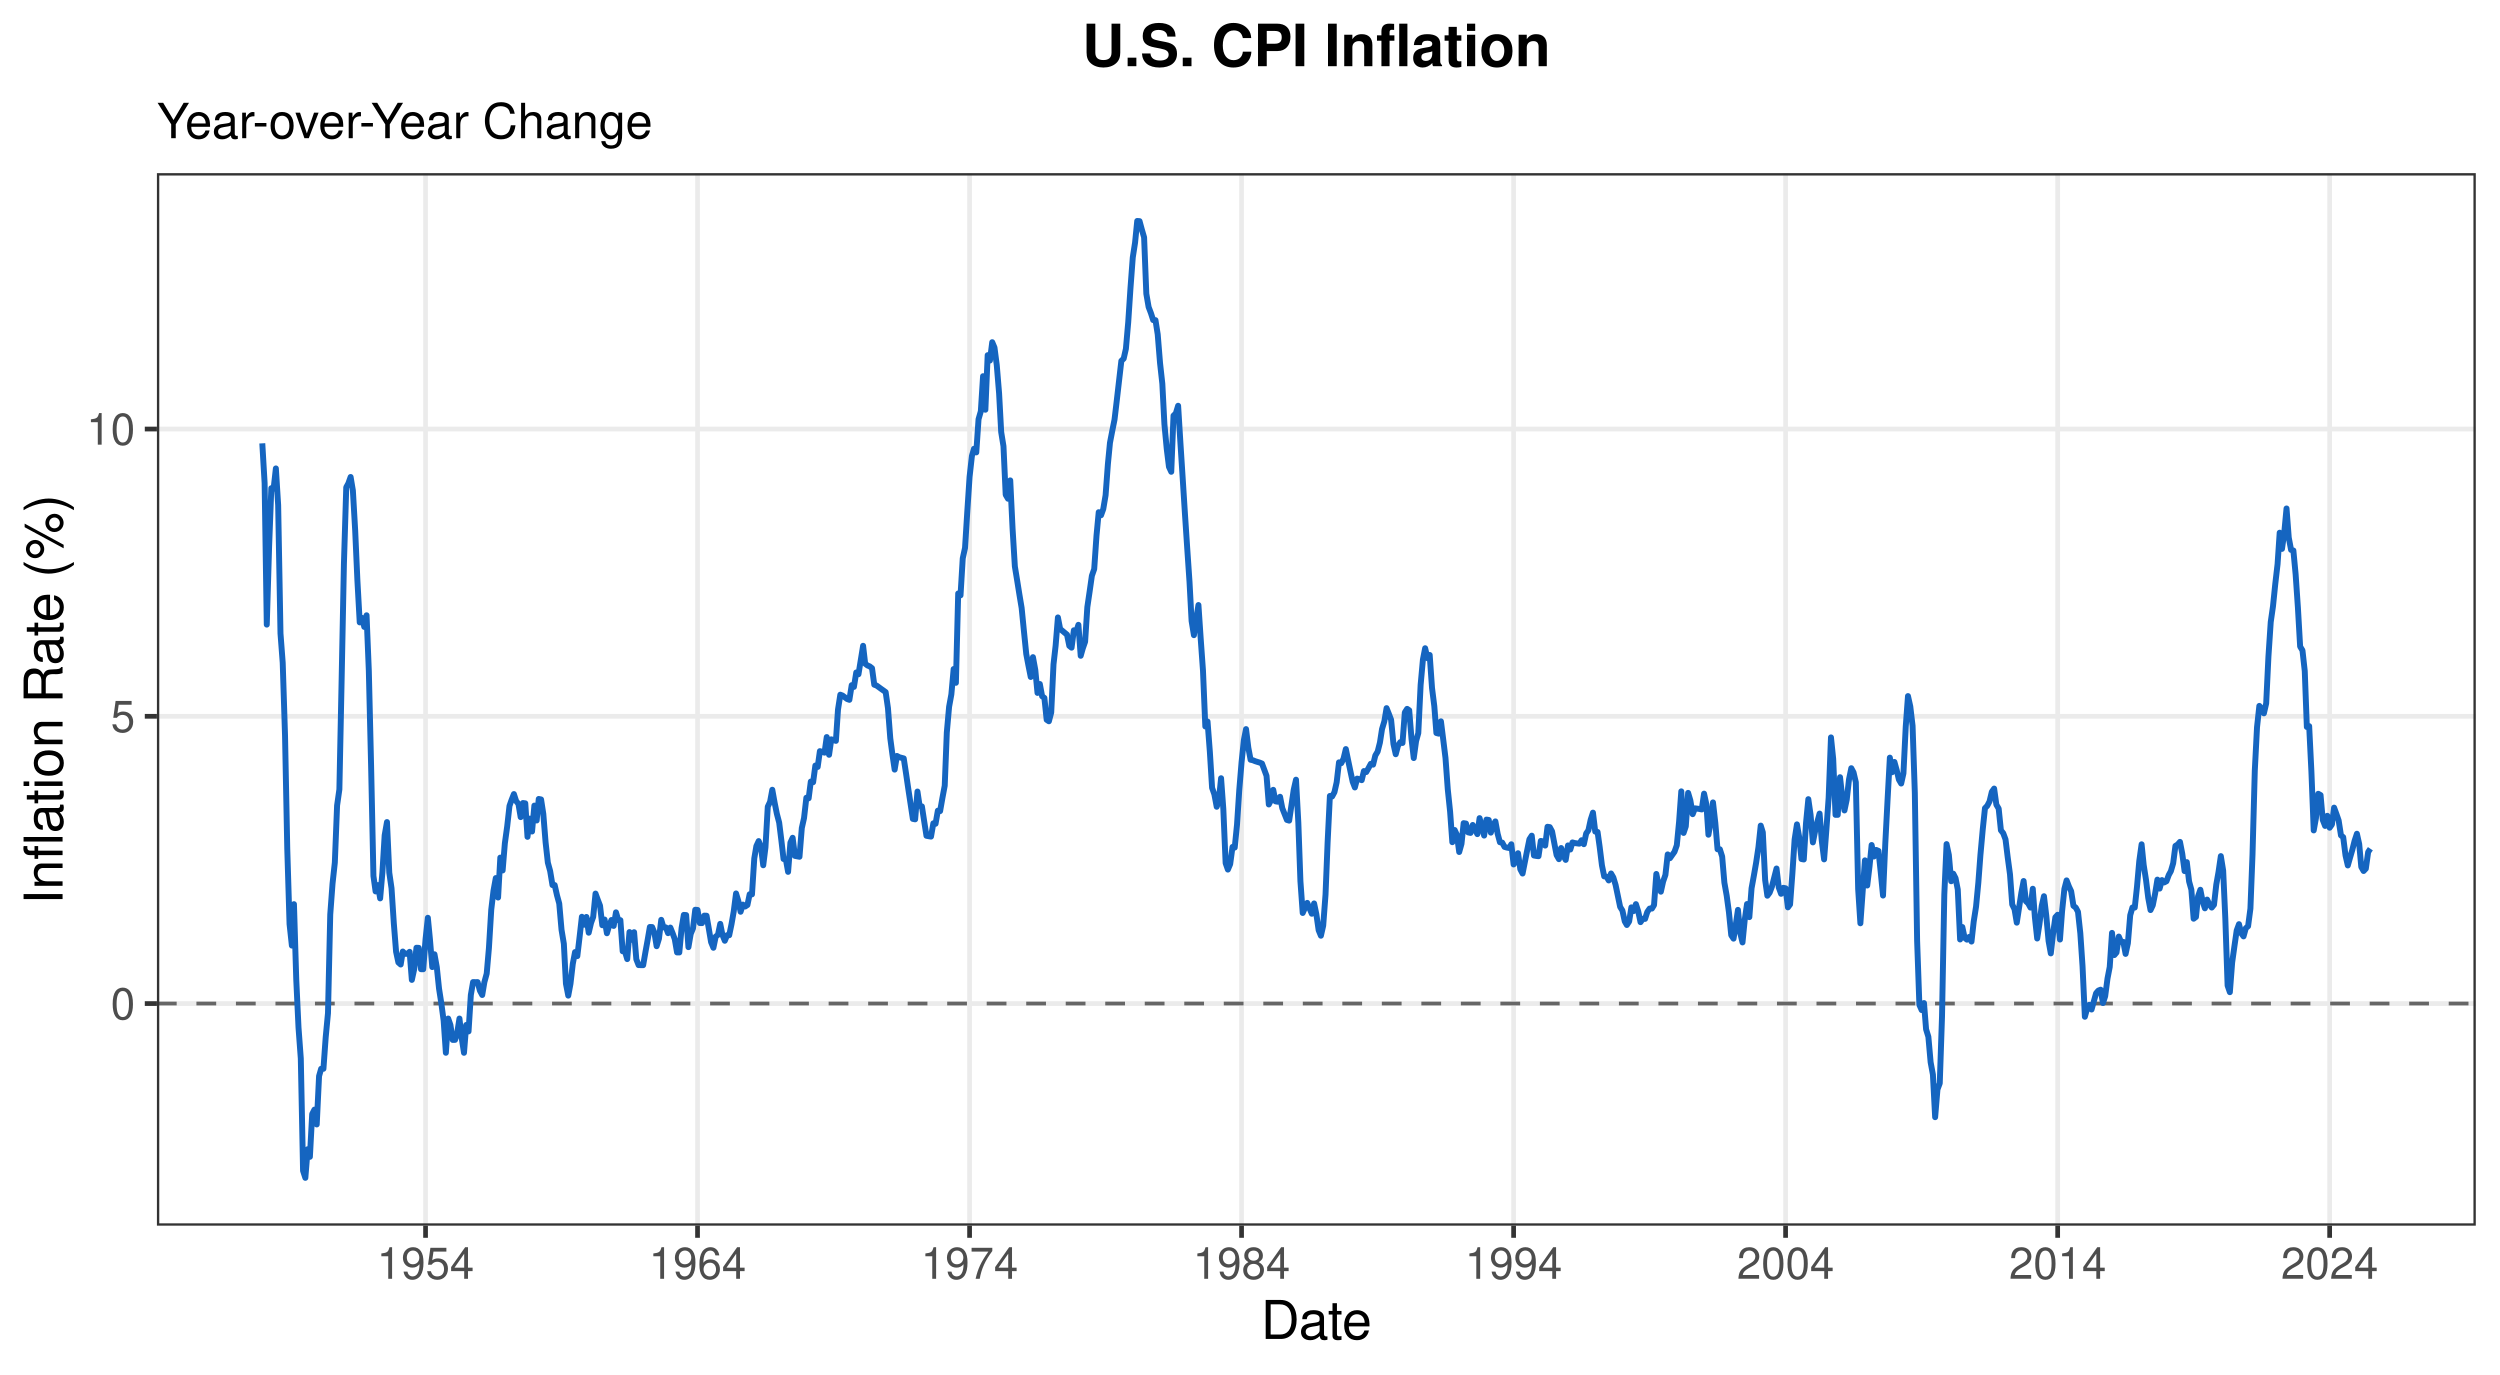
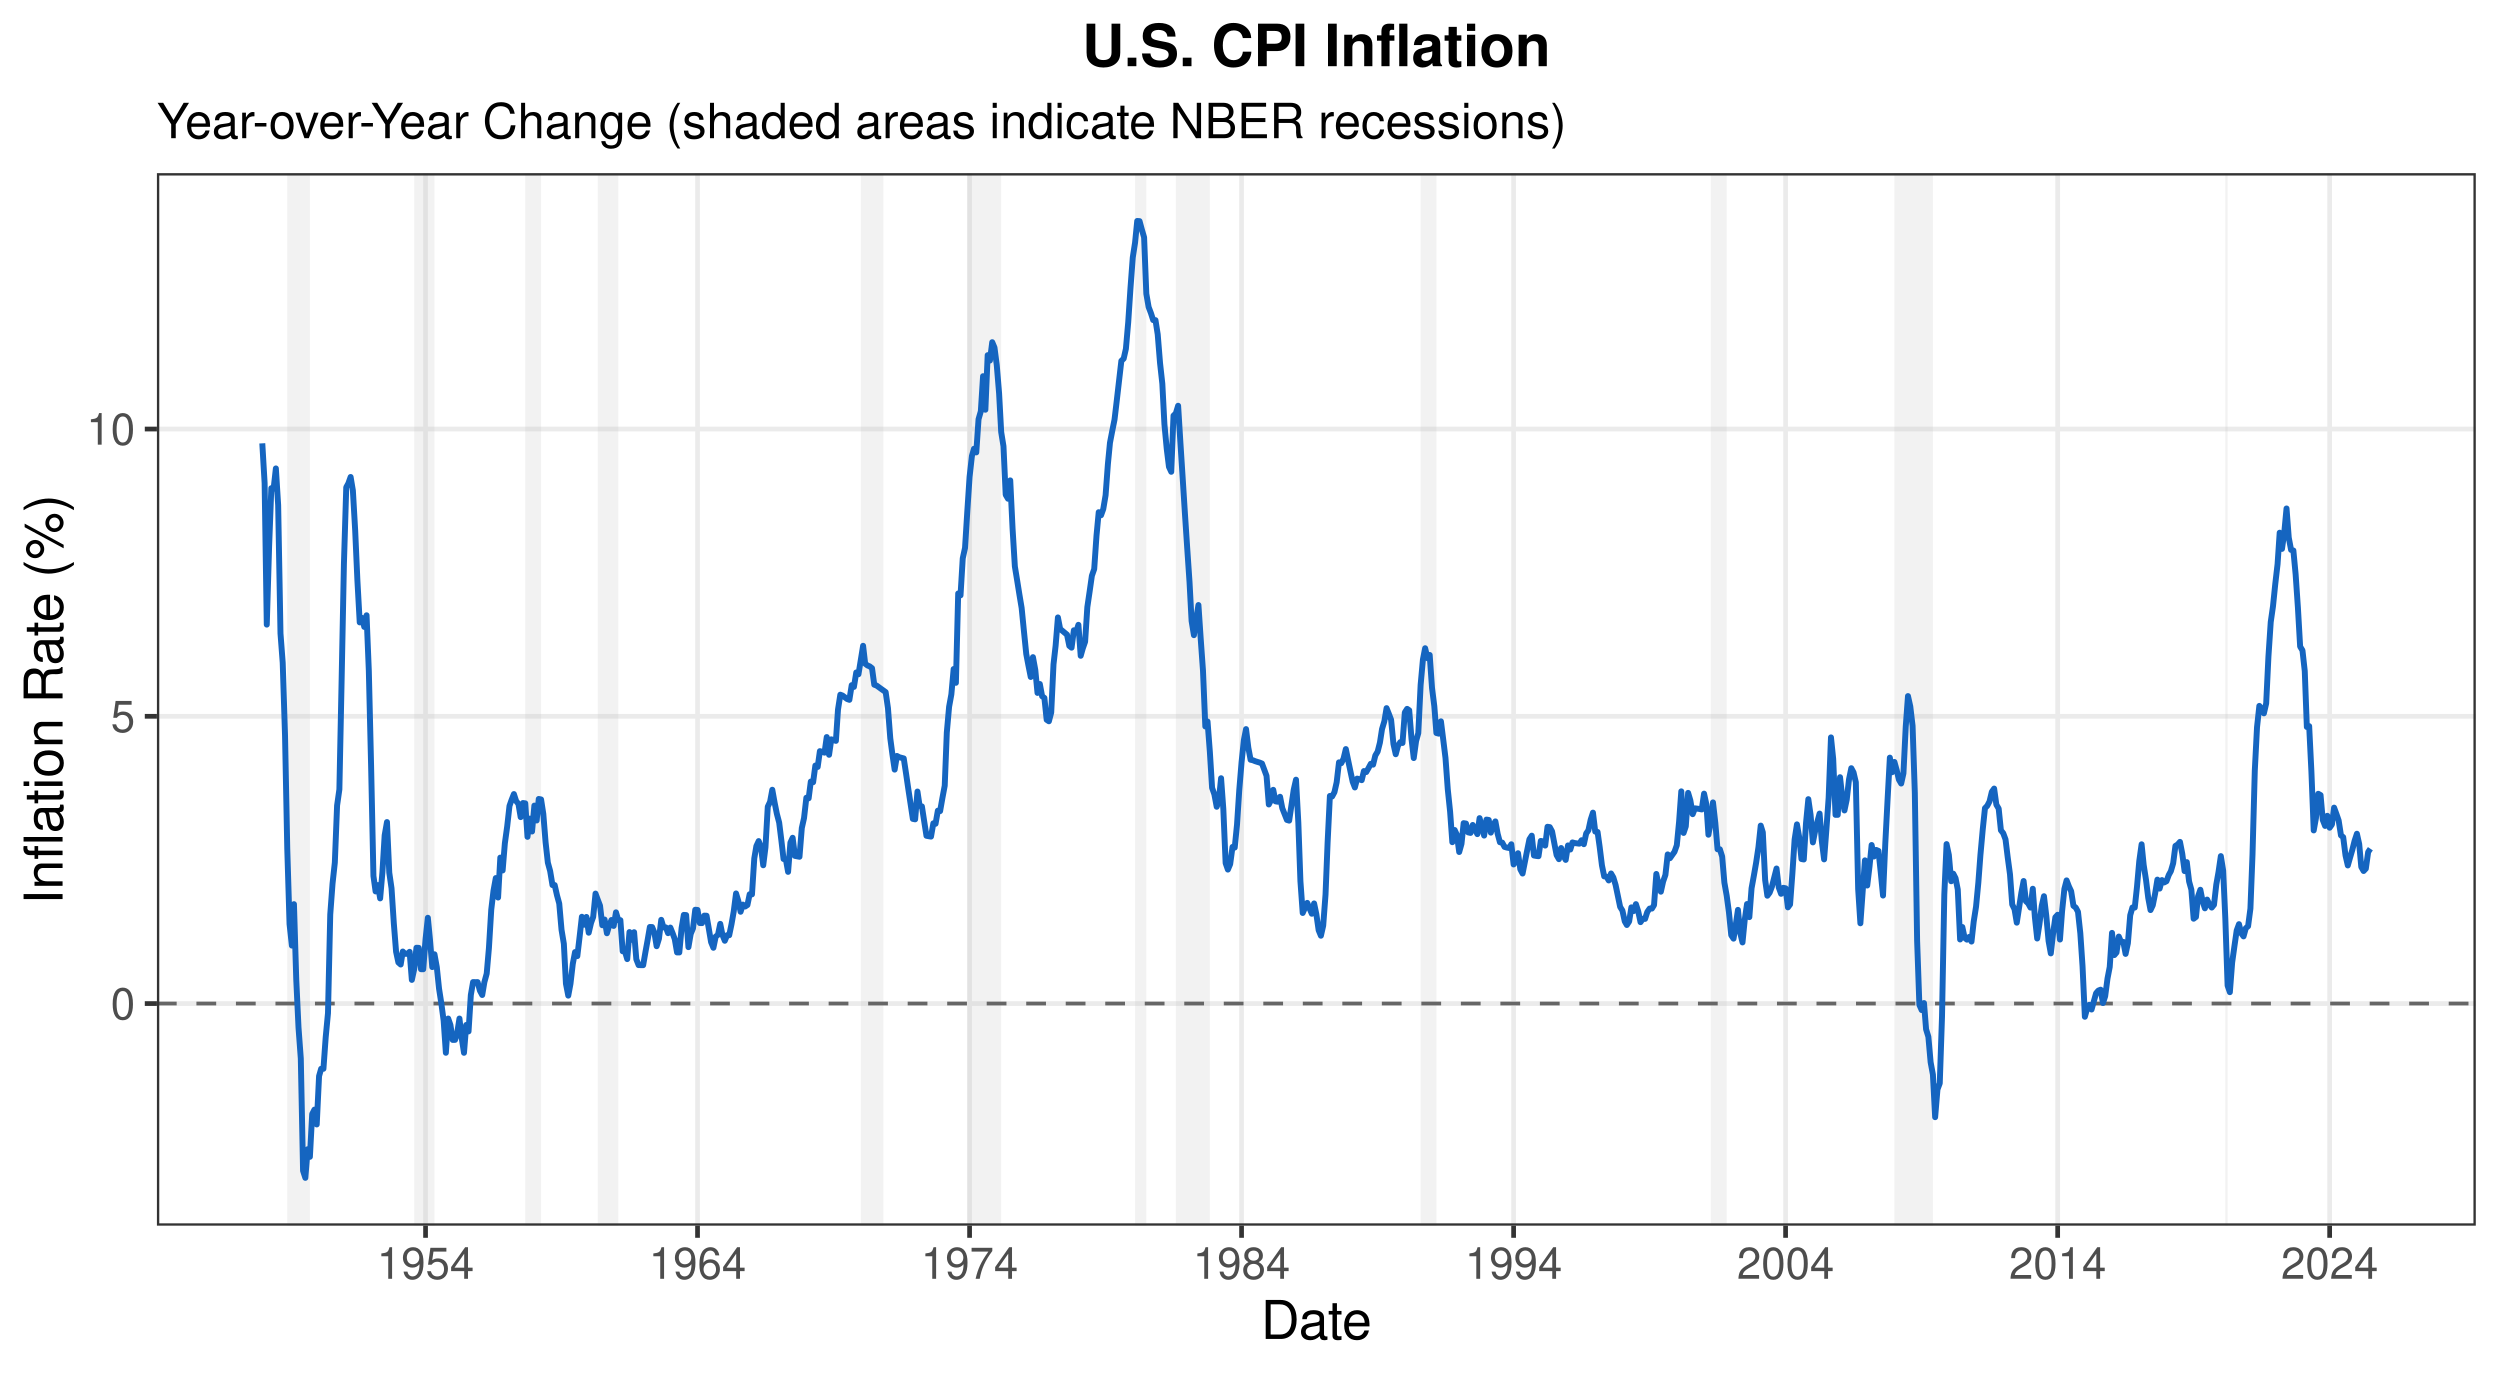
<svg xmlns="http://www.w3.org/2000/svg" width="720.00pt" height="396.00pt" viewBox="0 0 720.00 396.00">
  <g class="svglite">
    <defs>
      <style type="text/css">
    .svglite line, .svglite polyline, .svglite polygon, .svglite path, .svglite rect, .svglite circle {
      fill: none;
      stroke: #000000;
      stroke-linecap: round;
      stroke-linejoin: round;
      stroke-miterlimit: 10.00;
    }
    .svglite text {
      white-space: pre;
    }
    .svglite g.glyphgroup path {
      fill: inherit;
      stroke: none;
    }
  </style>
    </defs>
    <rect width="100%" height="100%" style="stroke: none; fill: #FFFFFF;" />
    <defs>
      <clipPath id="cpMC4wMHw3MjAuMDB8MC4wMHwzOTYuMDA=">
        <rect x="0.00" y="0.00" width="720.00" height="396.00" />
      </clipPath>
    </defs>
    <g clip-path="url(#cpMC4wMHw3MjAuMDB8MC4wMHwzOTYuMDA=)">
      <rect x="0.00" y="0" width="720.00" height="396.00" style="stroke-width: 1.36; stroke: #FFFFFF; fill: #FFFFFF;" />
    </g>
    <defs>
      <clipPath id="cpNDUuMTl8NzEzLjAzfDQ5Ljg3fDM1My4wMA==">
        <rect x="45.19" y="49.87" width="667.84" height="303.13" />
      </clipPath>
    </defs>
    <g clip-path="url(#cpNDUuMTl8NzEzLjAzfDQ5Ljg3fDM1My4wMA==)">
      <rect x="45.19" y="49.87" width="667.84" height="303.13" style="stroke-width: 1.36; stroke: none; fill: #FFFFFF;" />
      <polyline points="45.19,289.02 713.03,289.02 " style="stroke-width: 1.36; stroke: #EBEBEB; stroke-linecap: butt;" />
      <polyline points="45.19,206.29 713.03,206.29 " style="stroke-width: 1.36; stroke: #EBEBEB; stroke-linecap: butt;" />
      <polyline points="45.19,123.56 713.03,123.56 " style="stroke-width: 1.36; stroke: #EBEBEB; stroke-linecap: butt;" />
      <polyline points="122.56,353.00 122.56,49.87 " style="stroke-width: 1.36; stroke: #EBEBEB; stroke-linecap: butt;" />
      <polyline points="200.89,353.00 200.89,49.87 " style="stroke-width: 1.36; stroke: #EBEBEB; stroke-linecap: butt;" />
      <polyline points="279.24,353.00 279.24,49.87 " style="stroke-width: 1.36; stroke: #EBEBEB; stroke-linecap: butt;" />
      <polyline points="357.57,353.00 357.57,49.87 " style="stroke-width: 1.36; stroke: #EBEBEB; stroke-linecap: butt;" />
      <polyline points="435.92,353.00 435.92,49.87 " style="stroke-width: 1.36; stroke: #EBEBEB; stroke-linecap: butt;" />
      <polyline points="514.25,353.00 514.25,49.87 " style="stroke-width: 1.36; stroke: #EBEBEB; stroke-linecap: butt;" />
      <polyline points="592.61,353.00 592.61,49.87 " style="stroke-width: 1.36; stroke: #EBEBEB; stroke-linecap: butt;" />
      <polyline points="670.94,353.00 670.94,49.87 " style="stroke-width: 1.36; stroke: #EBEBEB; stroke-linecap: butt;" />
+       <rect x="82.73" y="49.87" width="6.52" height="303.13" style="stroke-width: 1.07; stroke: none; stroke-linecap: butt; stroke-linejoin: miter; fill: #BEBEBE; fill-opacity: 0.20;" />
+       <rect x="119.28" y="49.87" width="5.86" height="303.13" style="stroke-width: 1.07; stroke: none; stroke-linecap: butt; stroke-linejoin: miter; fill: #BEBEBE; fill-opacity: 0.20;" />
+       <rect x="151.28" y="49.87" width="4.55" height="303.13" style="stroke-width: 1.07; stroke: none; stroke-linecap: butt; stroke-linejoin: miter; fill: #BEBEBE; fill-opacity: 0.20;" />
+       <rect x="172.15" y="49.87" width="5.92" height="303.13" style="stroke-width: 1.07; stroke: none; stroke-linecap: butt; stroke-linejoin: miter; fill: #BEBEBE; fill-opacity: 0.20;" />
+       <rect x="247.91" y="49.87" width="6.52" height="303.13" style="stroke-width: 1.07; stroke: none; stroke-linecap: butt; stroke-linejoin: miter; fill: #BEBEBE; fill-opacity: 0.20;" />
+       <rect x="278.58" y="49.87" width="9.76" height="303.13" style="stroke-width: 1.07; stroke: none; stroke-linecap: butt; stroke-linejoin: miter; fill: #BEBEBE; fill-opacity: 0.20;" />
+       <rect x="326.90" y="49.87" width="3.24" height="303.13" style="stroke-width: 1.07; stroke: none; stroke-linecap: butt; stroke-linejoin: miter; fill: #BEBEBE; fill-opacity: 0.20;" />
+       <rect x="338.63" y="49.87" width="9.80" height="303.13" style="stroke-width: 1.07; stroke: none; stroke-linecap: butt; stroke-linejoin: miter; fill: #BEBEBE; fill-opacity: 0.20;" />
+       <rect x="409.14" y="49.87" width="4.55" height="303.13" style="stroke-width: 1.07; stroke: none; stroke-linecap: butt; stroke-linejoin: miter; fill: #BEBEBE; fill-opacity: 0.20;" />
+       <rect x="492.70" y="49.87" width="4.59" height="303.13" style="stroke-width: 1.07; stroke: none; stroke-linecap: butt; stroke-linejoin: miter; fill: #BEBEBE; fill-opacity: 0.20;" />
+       <rect x="545.59" y="49.87" width="11.09" height="303.13" style="stroke-width: 1.07; stroke: none; stroke-linecap: butt; stroke-linejoin: miter; fill: #BEBEBE; fill-opacity: 0.20;" />
+       <rect x="640.89" y="49.87" width="0.66" height="303.13" style="stroke-width: 1.07; stroke: none; stroke-linecap: butt; stroke-linejoin: miter; fill: #BEBEBE; fill-opacity: 0.20;" />
      <line x1="45.19" y1="289.02" x2="713.03" y2="289.02" style="stroke-width: 1.07; stroke: #666666; stroke-dasharray: 5.69,5.69; stroke-linecap: butt;" />
      <polyline points="75.54,127.68 76.21,139.13 76.83,179.89 77.50,157.51 78.14,140.60 78.80,140.75 79.45,134.91 80.11,145.48 80.78,182.42 81.42,190.88 82.09,211.92 82.73,244.39 83.39,266.12 84.06,272.33 84.66,260.40 85.32,282.09 85.97,295.93 86.63,304.86 87.28,337.19 87.94,339.22 88.61,330.98 89.25,333.17 89.91,320.83 90.56,319.57 91.22,323.84 91.89,309.91 92.49,307.81 93.15,307.81 93.80,298.74 94.46,291.79 95.11,263.39 95.77,254.48 96.43,248.42 97.08,232.00 97.74,227.35 98.39,195.69 99.05,162.38 99.72,140.33 100.32,139.23 100.98,137.37 101.63,141.28 102.29,152.75 102.93,167.14 103.60,179.25 104.26,177.95 104.91,180.55 105.57,177.20 106.22,193.16 106.88,220.69 107.55,252.28 108.17,256.73 108.83,254.90 109.48,258.74 110.14,251.17 110.78,240.57 111.45,236.75 112.11,251.32 112.76,255.83 113.42,265.92 114.07,274.09 114.73,277.18 115.40,277.78 116.00,274.04 116.66,274.70 117.30,274.71 117.97,274.12 118.61,282.21 119.28,279.13 119.94,272.95 120.59,272.98 121.25,279.13 121.89,279.14 122.56,270.49 123.22,264.32 123.82,270.49 124.49,278.52 125.13,274.83 125.80,278.55 126.44,284.70 127.11,289.02 127.77,293.95 128.41,303.20 129.08,293.34 129.72,295.19 130.39,299.50 131.05,299.48 131.65,297.65 132.32,293.34 132.96,298.88 133.63,303.21 134.27,295.19 134.94,297.05 135.60,286.56 136.24,282.84 136.91,282.86 137.55,282.85 138.22,285.32 138.88,286.56 139.50,282.86 140.17,280.40 140.81,273.03 141.48,261.99 142.12,256.57 142.79,252.88 143.45,258.49 144.09,246.99 144.76,250.69 145.40,242.87 146.07,238.01 146.73,232.11 147.33,230.39 148.00,228.69 148.64,230.68 149.31,231.53 149.95,235.33 150.61,231.27 151.28,231.36 151.92,241.01 152.59,235.76 153.23,239.47 153.90,232.01 154.56,236.30 155.16,230.10 155.83,230.24 156.47,234.39 157.13,242.59 157.78,248.44 158.44,250.85 159.11,254.90 159.75,254.90 160.42,257.87 161.06,260.22 161.72,267.78 162.39,271.82 162.99,283.30 163.66,286.74 164.30,283.31 164.96,277.61 165.61,274.20 166.27,275.36 166.94,269.68 167.58,264.03 168.25,266.32 168.89,264.08 169.55,268.62 170.22,265.79 170.84,264.08 171.51,257.35 172.15,259.10 172.81,260.84 173.46,266.47 174.12,264.82 174.79,268.78 175.43,266.62 176.10,264.96 176.74,266.67 177.40,262.75 178.07,265.01 178.67,265.01 179.33,273.97 179.98,273.98 180.64,276.22 181.29,268.43 181.95,270.68 182.62,268.47 183.26,276.28 183.92,277.95 184.57,277.96 185.23,277.97 185.90,274.12 186.50,270.82 187.16,266.97 187.81,266.99 188.47,268.63 189.11,272.51 189.78,270.34 190.44,264.91 191.09,267.09 191.75,267.09 192.40,268.75 193.06,267.14 193.73,268.81 194.33,270.48 194.99,274.30 195.64,274.31 196.30,267.26 196.94,263.49 197.61,263.54 198.27,272.78 198.92,268.99 199.58,267.38 200.23,262.01 200.89,262.06 201.55,265.84 202.18,265.86 202.84,263.70 203.49,263.73 204.15,267.54 204.79,271.33 205.46,272.96 206.12,269.74 206.77,269.23 207.43,266.07 208.08,269.31 208.74,270.94 209.41,269.33 210.01,269.35 210.67,266.19 211.31,262.53 211.98,257.31 212.62,259.42 213.29,262.59 213.95,260.52 214.60,261.08 215.26,260.64 215.90,257.55 216.57,257.58 217.23,247.24 217.83,243.67 218.50,242.23 219.14,243.91 219.81,249.20 220.45,244.06 221.12,232.32 221.78,230.92 222.42,227.45 223.09,231.16 223.73,234.35 224.40,236.91 225.06,242.24 225.66,247.39 226.33,247.51 226.97,251.10 227.64,242.67 228.28,241.28 228.94,246.50 229.61,246.63 230.25,246.75 230.92,238.47 231.56,235.61 232.23,229.75 232.89,229.92 233.51,225.09 234.18,225.28 234.82,220.48 235.49,220.88 236.13,216.33 236.79,216.54 237.46,216.76 238.10,212.27 238.77,217.38 239.41,212.93 240.08,213.15 240.74,213.37 241.34,204.39 242.01,200.07 242.65,200.32 243.32,200.82 243.96,201.31 244.62,201.55 245.29,197.33 245.93,197.83 246.60,193.67 247.24,194.19 247.91,190.07 248.57,185.99 249.17,191.14 249.84,191.66 250.48,191.92 251.14,192.44 251.79,197.20 252.45,197.44 253.12,197.92 253.76,198.39 254.43,198.86 255.07,199.33 255.73,203.93 256.40,212.64 257.00,217.16 257.66,221.65 258.31,217.71 258.97,218.07 259.62,218.25 260.28,218.42 260.95,222.83 261.59,227.20 262.25,231.54 262.90,235.84 263.56,235.97 264.23,227.96 264.85,232.10 265.51,232.24 266.16,236.49 266.82,240.71 267.47,240.83 268.13,240.94 268.80,237.12 269.44,237.25 270.10,233.47 270.75,233.60 271.41,229.85 272.08,226.28 272.68,210.96 273.34,203.55 273.99,199.98 274.65,192.68 275.30,196.65 275.96,170.92 276.63,171.46 277.27,160.81 277.93,157.78 278.58,147.32 279.24,137.32 279.91,131.32 280.51,129.24 281.17,130.29 281.82,120.73 282.48,118.44 283.12,108.34 283.79,118.00 284.45,102.29 285.10,103.84 285.76,98.55 286.41,100.10 287.07,105.17 287.74,113.29 288.34,124.41 289.00,128.51 289.64,142.50 290.31,143.64 290.95,138.35 291.62,152.25 292.28,163.13 292.93,167.10 293.59,171.23 294.23,175.08 294.90,181.84 295.56,188.34 296.19,191.66 296.85,194.97 297.49,189.26 298.16,192.90 298.80,199.56 299.47,196.99 300.13,200.52 300.78,200.99 301.44,207.30 302.08,207.73 302.75,205.19 303.41,191.32 304.02,185.93 304.68,177.82 305.32,181.13 305.99,181.69 306.63,182.23 307.30,182.78 307.96,186.01 308.61,186.53 309.27,181.52 309.91,182.06 310.58,179.95 311.24,188.87 311.84,186.75 312.51,184.82 313.15,174.86 313.82,170.31 314.46,165.82 315.13,163.89 315.79,154.30 316.43,147.51 317.10,148.39 317.74,146.60 318.41,142.63 319.07,133.71 319.67,127.53 320.34,124.04 320.98,120.86 321.65,115.20 322.29,109.64 322.95,103.93 323.62,103.28 324.26,100.45 324.93,92.77 325.57,83.07 326.24,74.13 326.90,69.87 327.52,63.64 328.19,63.69 328.83,66.05 329.50,68.36 330.14,84.59 330.80,88.41 331.47,90.19 332.11,92.18 332.78,92.20 333.42,96.29 334.09,104.54 334.75,110.51 335.35,122.14 336.02,129.27 336.66,134.45 337.32,135.88 337.97,119.70 338.63,119.07 339.30,116.86 339.94,127.24 340.61,137.66 341.25,147.77 341.91,157.75 342.58,167.61 343.18,178.85 343.85,182.93 344.49,178.43 345.15,174.25 345.80,183.93 346.46,193.15 347.13,209.22 347.77,207.79 348.44,216.54 349.08,226.90 349.74,228.78 350.41,232.35 351.01,230.66 351.67,224.13 352.32,233.04 352.98,248.58 353.63,250.44 354.29,248.87 354.96,243.92 355.60,244.10 356.26,237.49 356.91,227.52 357.57,219.52 358.24,213.12 358.86,209.98 359.52,215.33 360.17,218.81 360.83,218.95 361.48,219.22 362.14,219.43 362.81,219.63 363.45,219.90 364.11,221.67 364.76,223.44 365.42,231.69 366.09,230.40 366.69,227.47 367.35,230.79 368.00,230.90 368.66,229.47 369.30,232.77 369.97,234.46 370.63,236.14 371.28,236.34 371.94,231.88 372.59,227.45 373.25,224.55 373.92,236.93 374.52,253.77 375.18,262.94 375.83,261.47 376.49,260.03 377.13,261.60 377.80,263.16 378.46,260.19 379.11,263.30 379.77,267.91 380.42,269.49 381.08,266.59 381.75,257.65 382.35,242.66 383.01,229.23 383.65,229.39 384.32,228.14 384.96,225.29 385.63,219.55 386.29,219.79 386.94,218.48 387.60,215.73 388.24,218.85 388.91,222.07 389.57,225.15 390.20,226.79 390.86,224.24 391.50,224.41 392.17,224.69 392.81,222.06 393.48,222.35 394.14,221.19 394.79,219.98 395.45,220.22 396.09,217.59 396.76,216.46 397.42,213.86 398.02,209.98 398.69,207.75 399.33,203.94 400.00,205.62 400.64,207.30 401.31,214.26 401.97,217.22 402.61,214.81 403.28,213.74 403.92,213.98 404.59,205.17 405.25,204.15 405.85,204.56 406.52,212.84 407.16,218.32 407.83,213.44 408.47,211.14 409.14,197.25 409.80,189.96 410.44,186.69 411.11,189.56 411.75,188.63 412.42,198.13 413.08,203.38 413.68,211.11 414.35,211.29 414.99,207.74 415.66,213.09 416.30,218.28 416.96,227.32 417.63,233.76 418.27,242.55 418.94,239.04 419.58,240.42 420.25,245.38 420.91,243.02 421.53,237.07 422.20,237.18 422.84,239.73 423.51,239.88 424.15,237.59 424.81,238.91 425.48,240.23 426.12,235.62 426.79,238.18 427.43,240.65 428.10,236.04 428.76,236.15 429.36,239.80 430.03,237.60 430.67,236.56 431.33,240.15 431.98,242.57 432.64,242.67 433.31,243.91 433.95,244.10 434.62,244.22 435.26,243.15 435.92,248.96 436.59,247.91 437.19,245.72 437.85,250.36 438.50,251.58 439.16,248.25 439.81,244.96 440.47,241.71 441.14,240.67 441.78,246.39 442.44,246.51 443.09,246.59 443.75,242.19 444.42,242.32 445.02,243.53 445.68,238.11 446.33,238.21 446.99,239.43 447.64,242.84 448.30,246.27 448.97,247.44 449.61,244.23 450.27,246.50 450.92,247.65 451.58,243.48 452.25,244.67 452.87,242.62 453.53,242.80 454.18,242.89 454.84,242.98 455.49,241.99 456.15,243.13 456.82,240.04 457.46,239.12 458.12,236.05 458.77,234.04 459.43,239.50 460.10,239.60 460.70,243.89 461.36,249.23 462.01,252.40 462.67,252.47 463.31,253.57 463.98,251.56 464.64,252.70 465.29,254.86 465.95,258.04 466.60,261.18 467.26,262.25 467.93,265.36 468.53,266.40 469.19,265.39 469.83,261.32 470.50,262.38 471.14,260.39 471.81,262.48 472.47,265.58 473.12,264.61 473.78,264.64 474.42,262.64 475.09,261.67 475.75,261.67 476.36,260.67 477.02,251.70 477.66,254.78 478.33,256.81 478.97,253.91 479.64,251.97 480.30,246.07 480.95,247.16 481.61,246.22 482.25,245.32 482.92,243.44 483.58,236.62 484.21,227.91 484.87,239.89 485.51,237.99 486.18,228.35 486.82,230.51 487.49,234.48 488.15,232.80 488.80,232.89 489.46,232.99 490.10,233.12 490.77,228.57 491.43,231.63 492.03,240.40 492.70,236.61 493.34,231.09 494.01,237.00 494.65,244.59 495.32,244.59 495.98,246.68 496.62,254.19 497.29,257.97 497.93,262.70 498.60,269.35 499.26,270.33 499.86,266.62 500.53,262.04 501.17,268.62 501.84,271.42 502.48,264.95 503.14,260.36 503.81,264.13 504.45,255.82 505.12,252.15 505.76,248.48 506.43,244.01 507.09,237.77 507.69,239.71 508.36,253.42 509.00,257.97 509.66,257.09 510.31,255.36 510.97,252.75 511.64,250.13 512.28,255.58 512.95,257.42 513.59,255.69 514.25,255.83 514.92,261.32 515.54,260.48 516.21,251.52 516.85,241.76 517.52,237.42 518.16,241.08 518.82,247.40 519.49,247.53 520.13,237.05 520.80,230.16 521.44,234.62 522.11,242.61 522.77,239.26 523.37,236.79 524.04,234.31 524.68,242.21 525.34,247.50 525.99,239.03 526.65,229.75 527.32,212.37 527.96,218.57 528.63,234.68 529.27,234.68 529.93,223.83 530.60,229.89 531.20,233.41 531.86,230.28 532.51,224.49 533.17,221.24 533.82,222.46 534.48,225.29 535.15,256.06 535.79,265.91 536.45,256.76 537.10,247.78 537.76,255.03 538.43,249.45 539.03,243.36 539.69,246.67 540.34,244.78 541.00,245.06 541.64,251.11 542.31,257.92 542.97,242.78 543.62,230.33 544.28,218.20 544.93,222.40 545.59,219.44 546.26,221.85 546.88,224.53 547.54,225.66 548.19,222.72 548.85,209.30 549.50,200.47 550.16,203.45 550.82,209.03 551.47,228.41 552.13,270.92 552.78,289.39 553.44,290.90 554.11,288.88 554.71,296.43 555.37,298.59 556.02,305.92 556.68,309.49 557.32,321.75 557.99,313.76 558.65,311.98 559.30,292.73 559.96,257.64 560.61,243.10 561.27,246.21 561.94,253.80 562.54,251.62 563.20,252.91 563.84,256.20 564.51,270.57 565.15,266.98 565.82,270.10 566.48,270.62 567.13,269.83 567.79,271.17 568.43,265.40 569.10,261.12 569.76,254.23 570.36,246.24 571.03,238.87 571.67,232.76 572.34,232.06 572.98,230.82 573.65,228.03 574.31,227.11 574.95,231.74 575.62,232.88 576.26,239.12 576.93,239.97 577.59,241.75 578.21,246.83 578.88,251.83 579.52,260.51 580.19,261.88 580.83,265.73 581.50,261.36 582.16,257.07 582.80,253.73 583.47,259.57 584.11,260.16 584.78,261.39 585.44,255.96 586.04,264.08 586.71,270.29 587.35,266.17 588.02,260.87 588.66,258.11 589.33,263.75 589.99,271.01 590.63,274.58 591.30,268.75 591.94,264.18 592.61,263.45 593.27,270.59 593.87,262.55 594.54,256.01 595.18,253.55 595.85,255.30 596.49,256.67 597.15,260.88 597.82,261.39 598.46,262.60 599.13,268.77 599.77,278.25 600.44,292.83 601.10,290.46 601.70,289.39 602.37,290.74 603.01,288.44 603.67,286.05 604.32,285.29 604.98,285.03 605.65,288.88 606.29,286.91 606.96,281.82 607.60,278.49 608.26,268.67 608.93,275.06 609.55,274.33 610.22,269.73 610.86,271.27 611.52,271.26 612.17,274.72 612.83,271.65 613.50,263.59 614.14,261.36 614.81,261.38 615.45,255.43 616.11,248.00 616.78,243.16 617.38,249.11 618.05,253.40 618.69,258.59 619.35,262.10 620.00,260.72 620.66,257.42 621.33,253.33 621.97,255.92 622.64,253.46 623.28,254.15 623.94,253.80 624.61,251.99 625.21,250.90 625.87,248.63 626.52,243.62 627.18,243.21 627.83,242.46 628.49,245.86 629.16,250.88 629.80,248.29 630.46,253.87 631.11,256.22 631.77,264.59 632.44,264.08 633.04,258.15 633.70,256.25 634.35,259.57 635.01,261.60 635.65,259.08 636.32,260.52 636.98,261.38 637.63,260.58 638.29,254.76 638.94,251.08 639.60,246.56 640.27,250.73 640.89,264.48 641.55,283.85 642.20,285.75 642.86,277.21 643.50,272.61 644.17,267.96 644.83,266.16 645.48,268.79 646.14,269.68 646.79,267.32 647.45,266.75 648.12,261.66 648.72,246.17 649.38,221.94 650.02,209.45 650.69,203.30 651.33,204.06 652.00,205.44 652.66,202.57 653.31,189.08 653.97,179.15 654.62,174.61 655.28,168.16 655.94,162.46 656.55,153.42 657.21,158.08 657.85,153.58 658.52,146.44 659.16,154.83 659.83,158.37 660.49,158.53 661.14,165.40 661.80,175.04 662.44,186.21 663.11,187.31 663.77,193.27 664.37,209.37 665.04,209.13 665.68,222.13 666.35,239.16 666.99,235.62 667.66,228.61 668.32,228.98 668.96,236.16 669.63,237.87 670.27,234.95 670.94,238.38 671.60,237.44 672.22,232.60 672.89,234.44 673.53,236.28 674.20,240.59 674.84,241.10 675.51,246.38 676.17,249.25 676.81,247.01 677.48,244.71 678.12,242.16 678.79,240.12 679.45,243.10 680.05,249.69 680.72,250.85 681.36,250.17 682.03,245.38 682.67,244.43 " style="stroke-width: 1.71; stroke: #1565C0; stroke-linecap: butt;" />
      <rect x="45.19" y="49.87" width="667.84" height="303.13" style="stroke-width: 1.36; stroke: #333333;" />
    </g>
    <g clip-path="url(#cpMC4wMHw3MjAuMDB8MC4wMHwzOTYuMDA=)">
      <text x="38.91" y="293.54" text-anchor="end" style="font-size: 12.60px;fill: #4D4D4D; font-family: &quot;Helvetica&quot;;" textLength="7.00px" lengthAdjust="spacingAndGlyphs">0</text>
      <text x="38.91" y="210.80" text-anchor="end" style="font-size: 12.60px;fill: #4D4D4D; font-family: &quot;Helvetica&quot;;" textLength="7.00px" lengthAdjust="spacingAndGlyphs">5</text>
      <text x="38.91" y="128.07" text-anchor="end" style="font-size: 12.60px;fill: #4D4D4D; font-family: &quot;Helvetica&quot;;" textLength="14.00px" lengthAdjust="spacingAndGlyphs">10</text>
      <polyline points="41.70,289.02 45.19,289.02 " style="stroke-width: 1.36; stroke: #333333; stroke-linecap: butt;" />
      <polyline points="41.70,206.29 45.19,206.29 " style="stroke-width: 1.36; stroke: #333333; stroke-linecap: butt;" />
      <polyline points="41.70,123.56 45.19,123.56 " style="stroke-width: 1.36; stroke: #333333; stroke-linecap: butt;" />
      <polyline points="122.56,356.48 122.56,353.00 " style="stroke-width: 1.36; stroke: #333333; stroke-linecap: butt;" />
      <polyline points="200.89,356.48 200.89,353.00 " style="stroke-width: 1.36; stroke: #333333; stroke-linecap: butt;" />
      <polyline points="279.24,356.48 279.24,353.00 " style="stroke-width: 1.36; stroke: #333333; stroke-linecap: butt;" />
      <polyline points="357.57,356.48 357.57,353.00 " style="stroke-width: 1.36; stroke: #333333; stroke-linecap: butt;" />
      <polyline points="435.92,356.48 435.92,353.00 " style="stroke-width: 1.36; stroke: #333333; stroke-linecap: butt;" />
      <polyline points="514.25,356.48 514.25,353.00 " style="stroke-width: 1.36; stroke: #333333; stroke-linecap: butt;" />
      <polyline points="592.61,356.48 592.61,353.00 " style="stroke-width: 1.36; stroke: #333333; stroke-linecap: butt;" />
      <polyline points="670.94,356.48 670.94,353.00 " style="stroke-width: 1.36; stroke: #333333; stroke-linecap: butt;" />
      <text x="122.56" y="368.30" text-anchor="middle" style="font-size: 12.60px;fill: #4D4D4D; font-family: &quot;Helvetica&quot;;" textLength="28.00px" lengthAdjust="spacingAndGlyphs">1954</text>
      <text x="200.89" y="368.30" text-anchor="middle" style="font-size: 12.60px;fill: #4D4D4D; font-family: &quot;Helvetica&quot;;" textLength="28.00px" lengthAdjust="spacingAndGlyphs">1964</text>
      <text x="279.24" y="368.30" text-anchor="middle" style="font-size: 12.60px;fill: #4D4D4D; font-family: &quot;Helvetica&quot;;" textLength="28.00px" lengthAdjust="spacingAndGlyphs">1974</text>
      <text x="357.57" y="368.30" text-anchor="middle" style="font-size: 12.60px;fill: #4D4D4D; font-family: &quot;Helvetica&quot;;" textLength="28.00px" lengthAdjust="spacingAndGlyphs">1984</text>
      <text x="435.92" y="368.30" text-anchor="middle" style="font-size: 12.60px;fill: #4D4D4D; font-family: &quot;Helvetica&quot;;" textLength="28.00px" lengthAdjust="spacingAndGlyphs">1994</text>
      <text x="514.25" y="368.30" text-anchor="middle" style="font-size: 12.60px;fill: #4D4D4D; font-family: &quot;Helvetica&quot;;" textLength="28.00px" lengthAdjust="spacingAndGlyphs">2004</text>
      <text x="592.61" y="368.30" text-anchor="middle" style="font-size: 12.60px;fill: #4D4D4D; font-family: &quot;Helvetica&quot;;" textLength="28.00px" lengthAdjust="spacingAndGlyphs">2014</text>
      <text x="670.94" y="368.30" text-anchor="middle" style="font-size: 12.60px;fill: #4D4D4D; font-family: &quot;Helvetica&quot;;" textLength="28.00px" lengthAdjust="spacingAndGlyphs">2024</text>
      <text x="379.11" y="385.62" text-anchor="middle" style="font-size: 15.40px; font-family: &quot;Helvetica&quot;;" textLength="32.52px" lengthAdjust="spacingAndGlyphs">Date</text>
      <text transform="translate(18.02,201.43) rotate(-90)" text-anchor="middle" style="font-size: 15.40px; font-family: &quot;Helvetica&quot;;" textLength="118.95px" lengthAdjust="spacingAndGlyphs">Inflation Rate (%)</text>
-       <text x="45.19" y="39.80" style="font-size: 14.00px; font-family: &quot;Helvetica&quot;;" textLength="146.00px" lengthAdjust="spacingAndGlyphs">Year-over-Year Change</text>
+       <text x="45.19" y="39.80" style="font-size: 14.00px; font-family: &quot;Helvetica&quot;;" textLength="409.70px" lengthAdjust="spacingAndGlyphs">Year-over-Year Change (shaded areas indicate NBER recessions)</text>
      <text x="379.11" y="19.06" text-anchor="middle" style="font-size: 16.80px; font-weight: bold; font-family: &quot;Helvetica&quot;;" textLength="135.36px" lengthAdjust="spacingAndGlyphs">U.S. CPI Inflation</text>
    </g>
  </g>
</svg>
